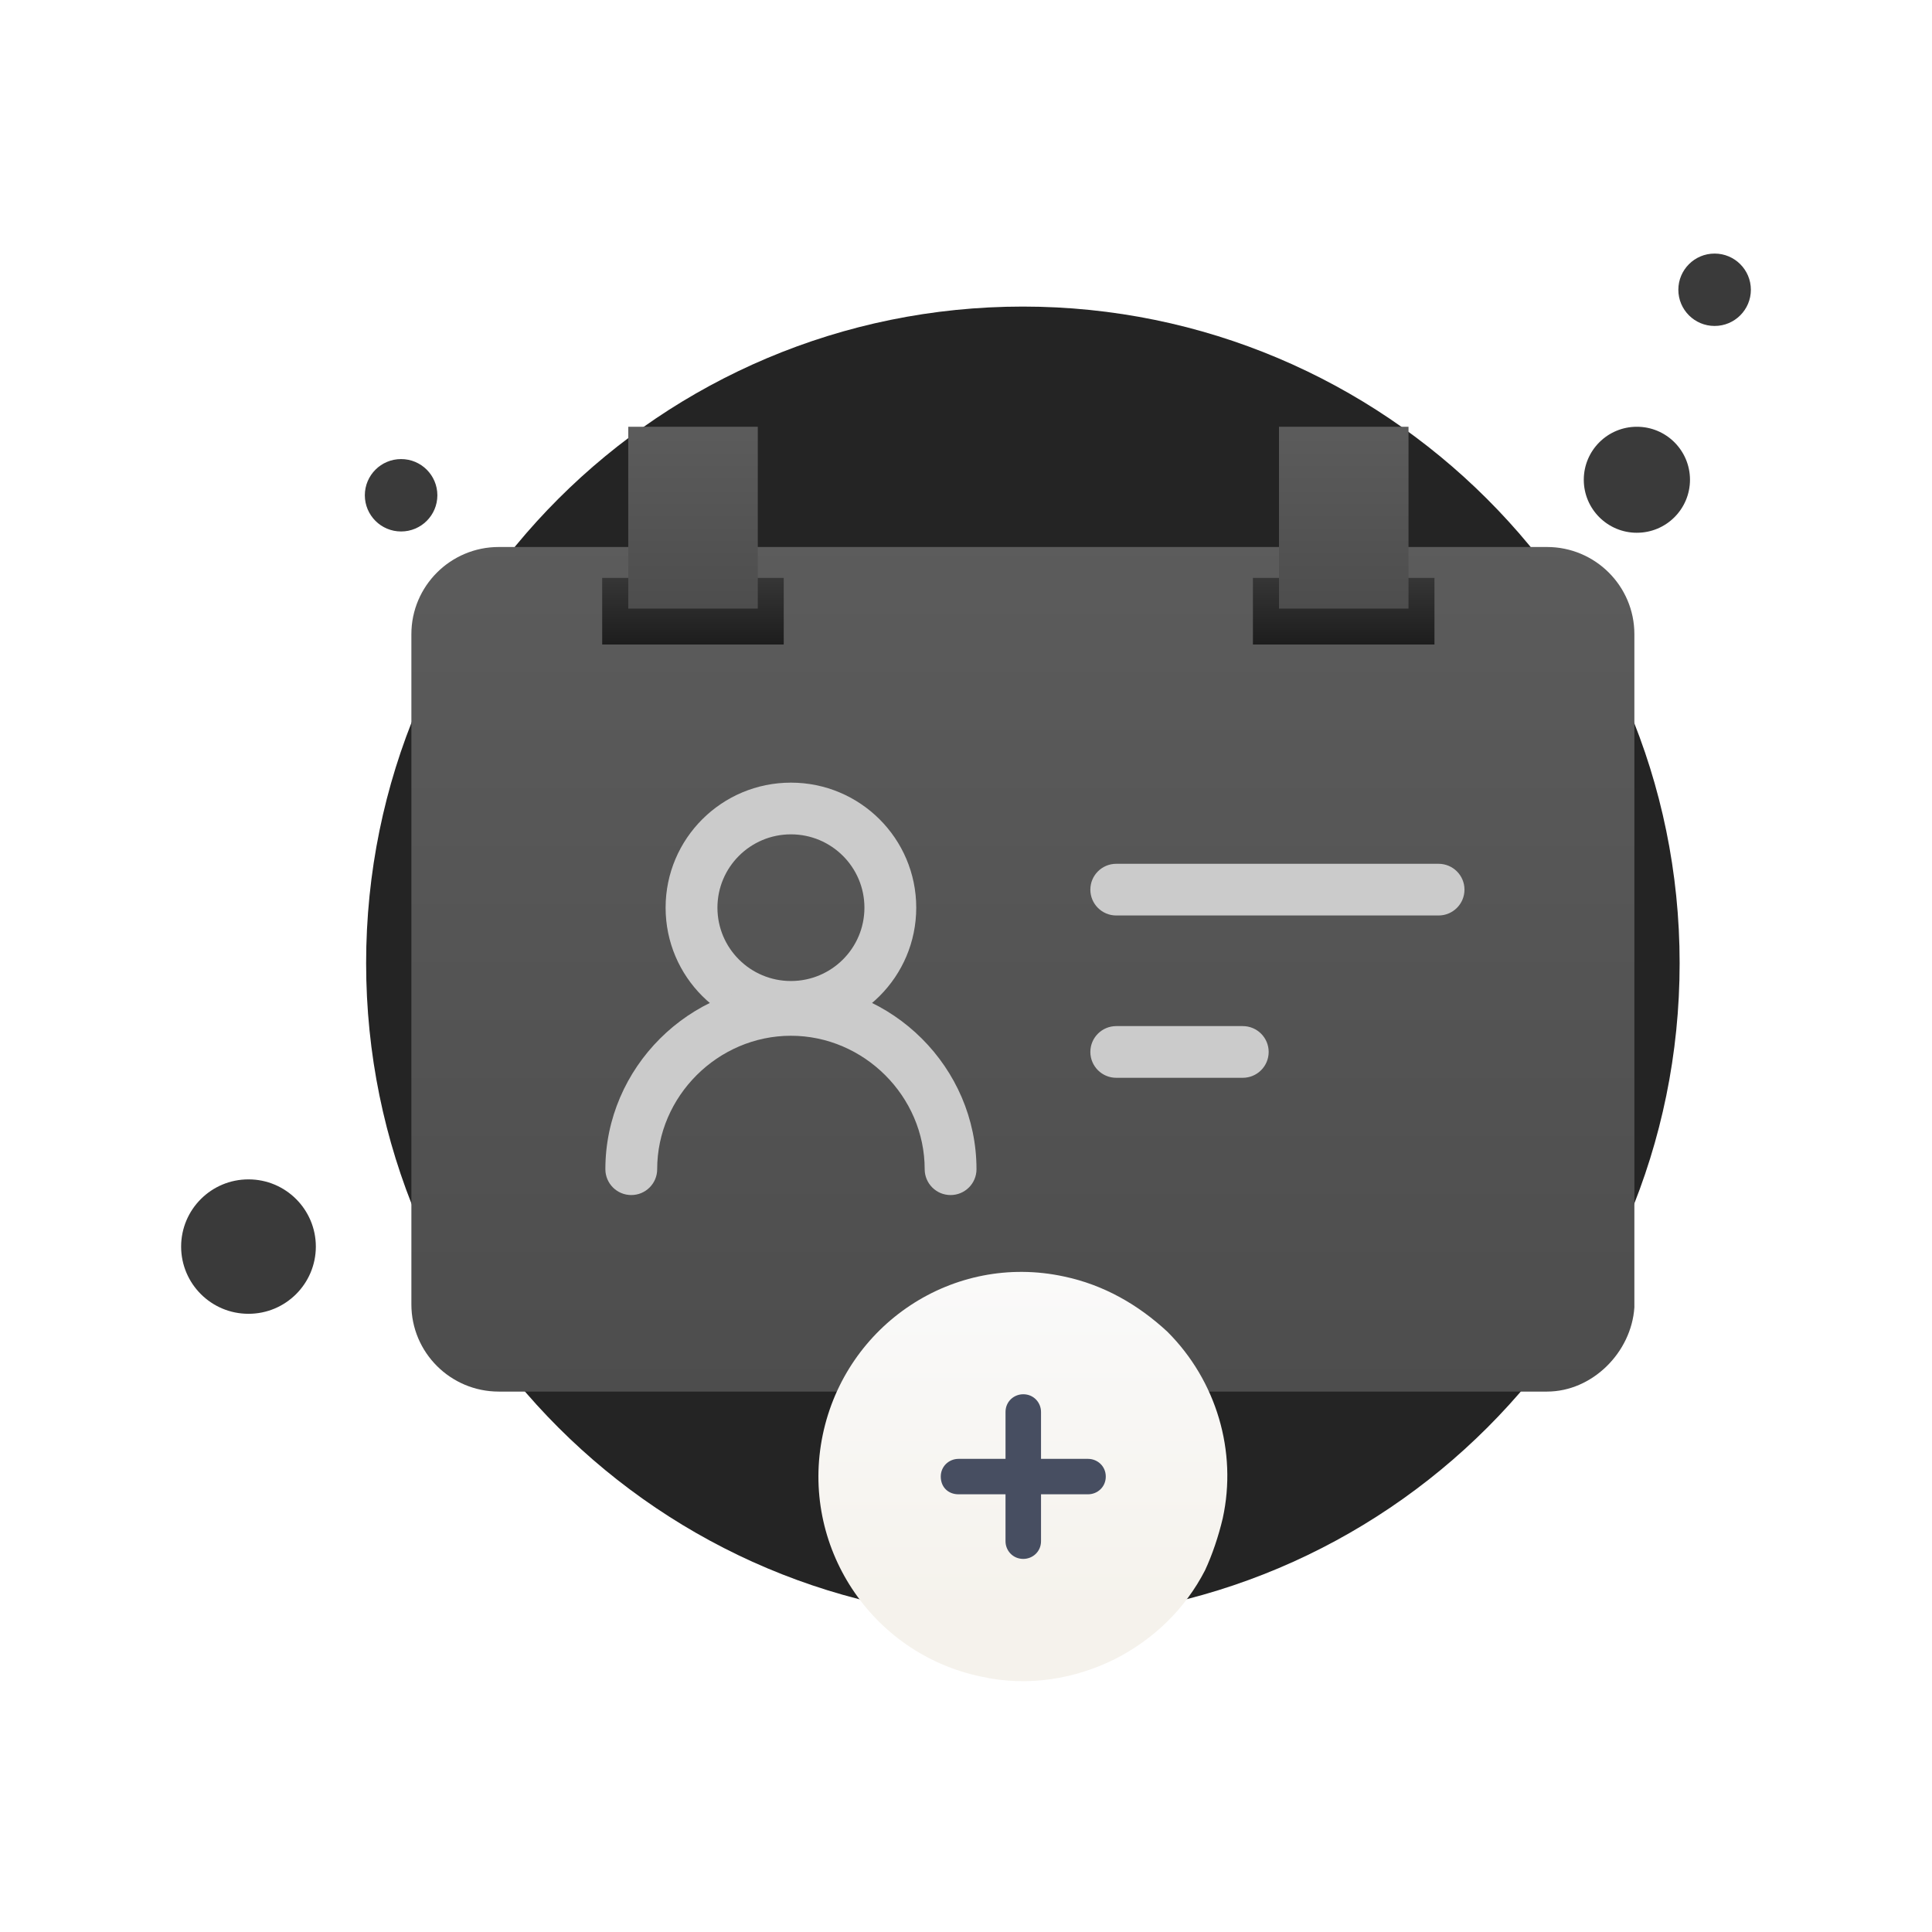
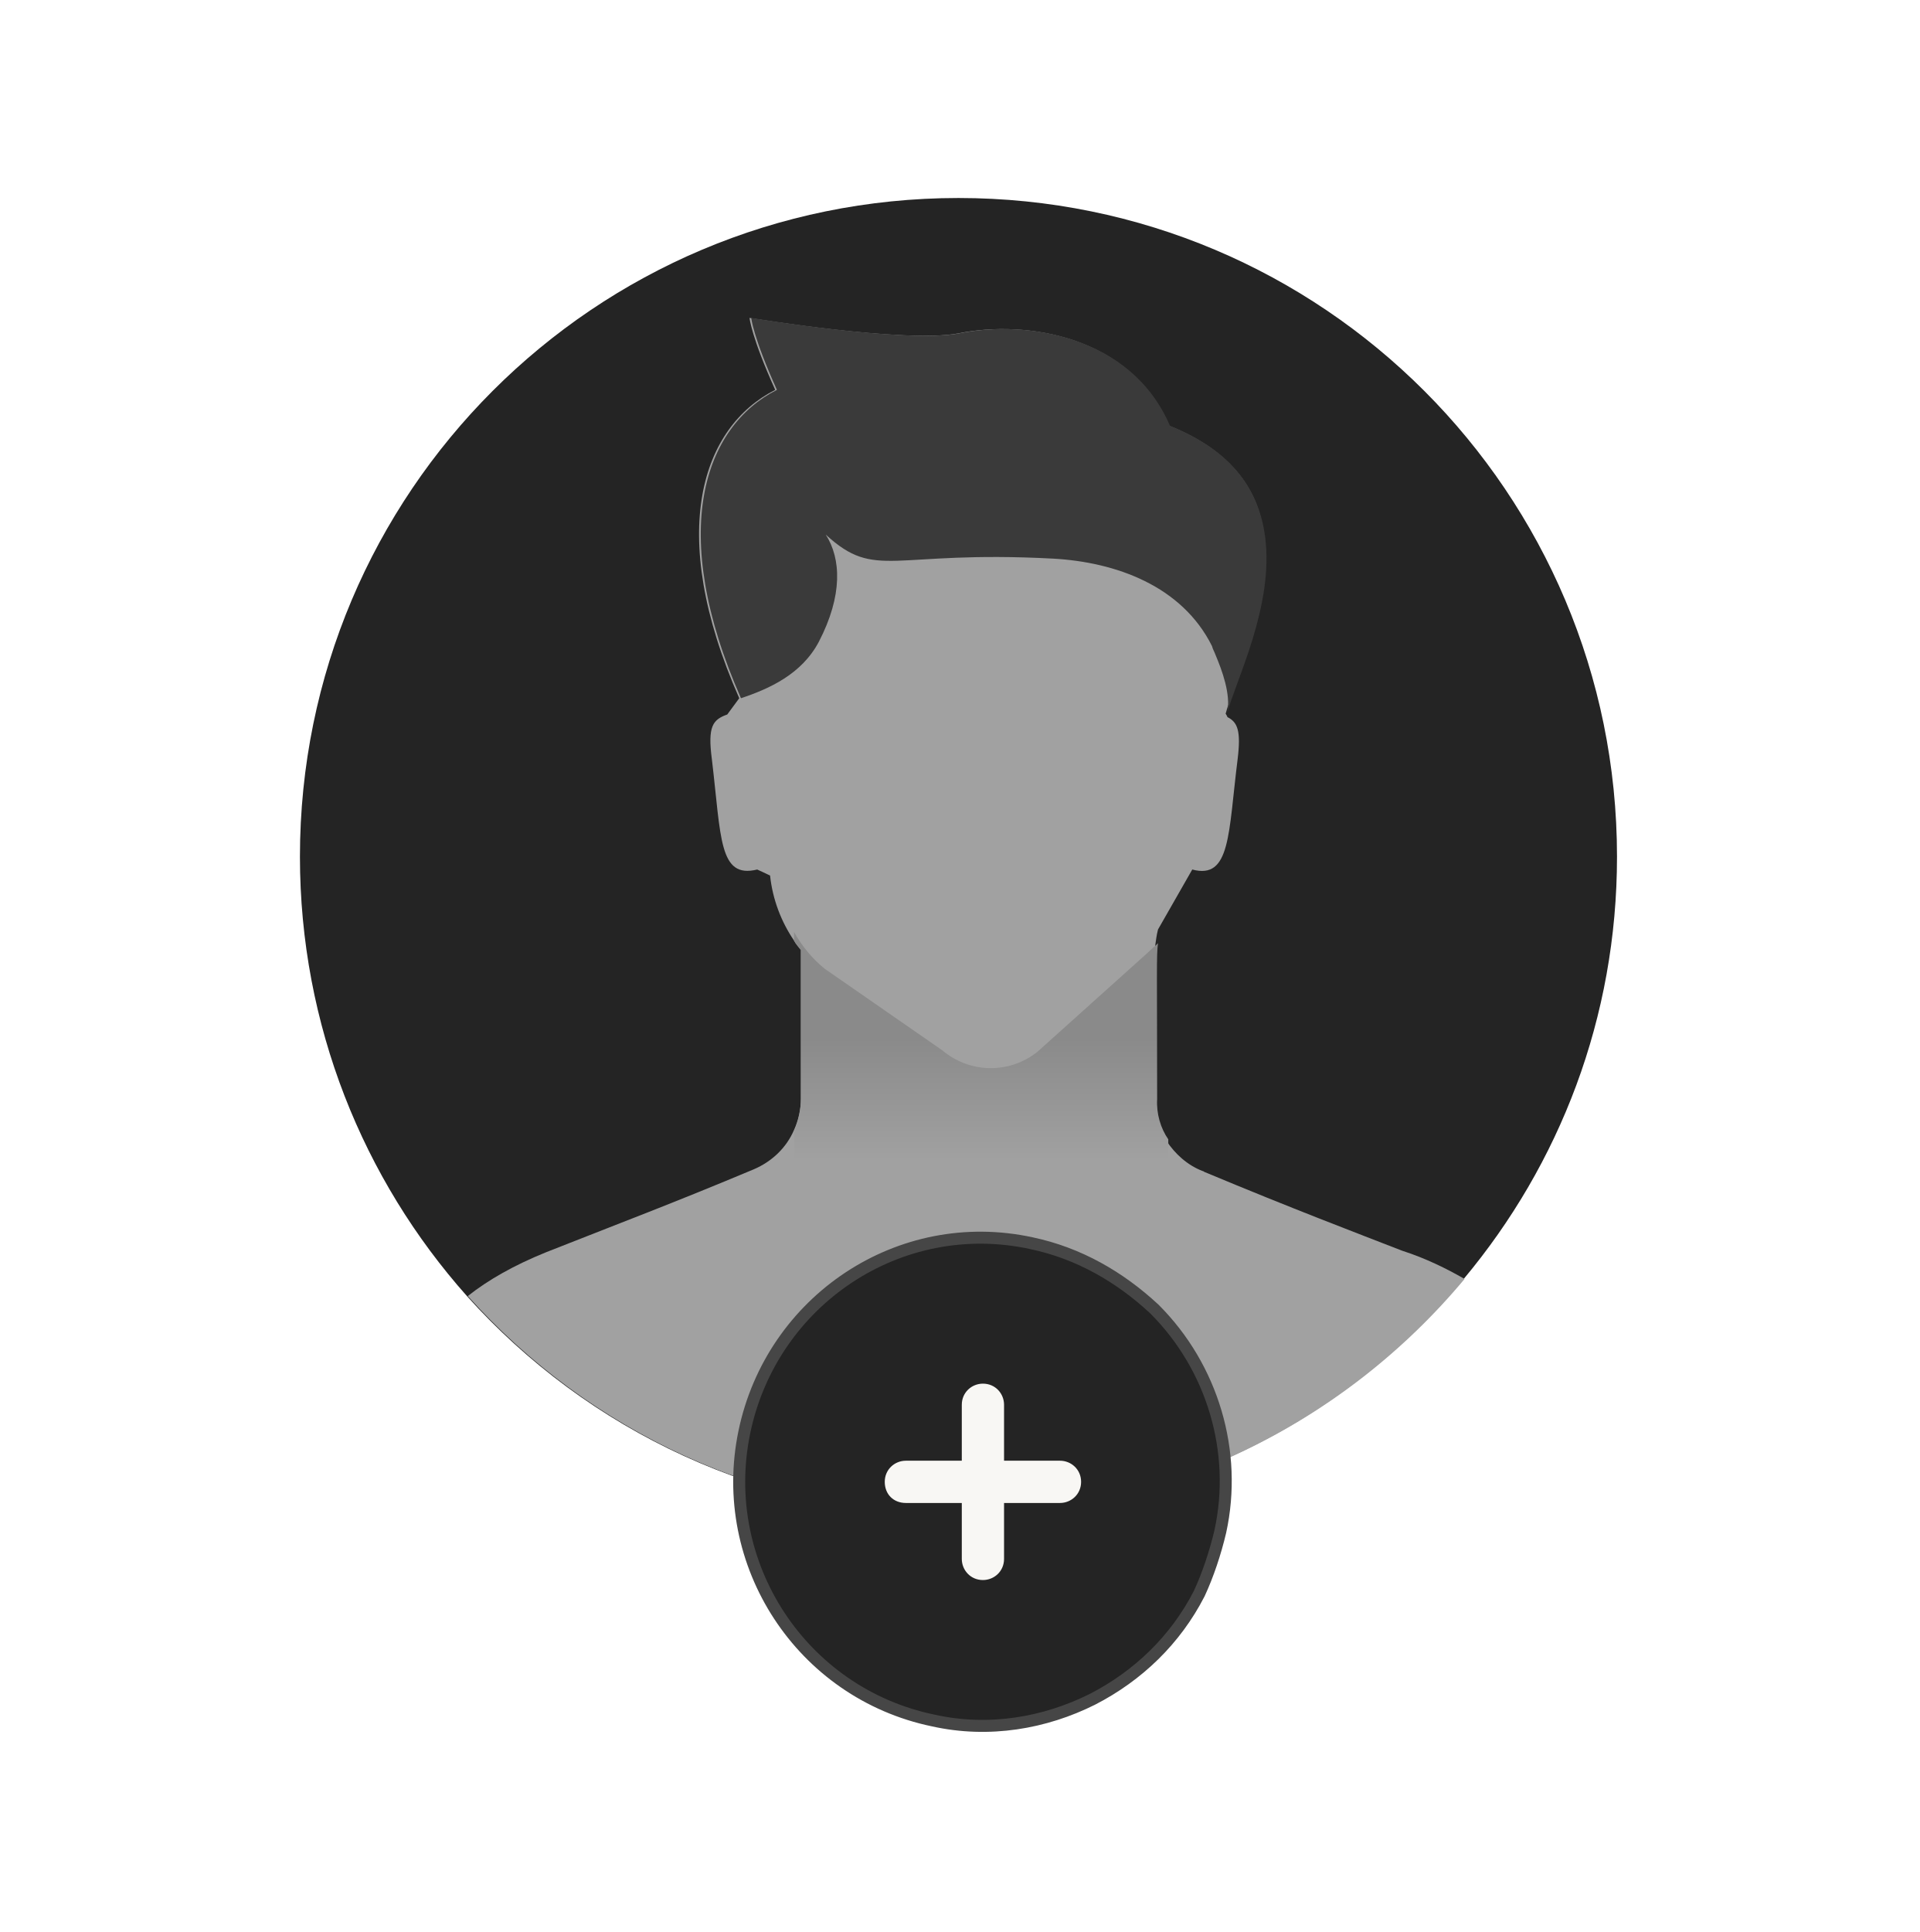
- <svg xmlns="http://www.w3.org/2000/svg" width="160" height="160" fill="none" viewBox="0 0 160 160">
-   <path fill="#242424" d="M84.71 134.141c30.038 0 54.39-24.298 54.39-54.376s-24.459-54.376-54.39-54.376c-30.037 0-54.389 24.298-54.389 54.376s24.352 54.376 54.39 54.376Z" />
-   <path fill="#3A3A3A" d="M135.56 44.12a4.393 4.393 0 0 0 4.398-4.388 4.393 4.393 0 0 0-4.398-4.389 4.393 4.393 0 0 0-4.398 4.389 4.393 4.393 0 0 0 4.398 4.389Zm6.436-17.126A3 3 0 0 0 145 23.997 3 3 0 0 0 141.996 21a3 3 0 0 0-3.003 2.997 3 3 0 0 0 3.003 2.997ZM33.218 44.014a3 3 0 0 0 3.003-2.998 3 3 0 0 0-3.003-2.997 3 3 0 0 0-3.004 2.997 3 3 0 0 0 3.004 2.998Zm-12.64 64.789a5.572 5.572 0 0 0 5.579-5.566 5.573 5.573 0 0 0-5.579-5.566A5.572 5.572 0 0 0 15 103.237a5.572 5.572 0 0 0 5.578 5.566Z" />
-   <path fill="url(#a)" d="M128.117 115.245H41.303c-3.991 0-7.234-3.236-7.234-7.218V52.519c0-3.983 3.243-7.219 7.234-7.219h86.814c3.992 0 7.235 3.236 7.235 7.219v55.757c-.25 3.733-3.493 6.969-7.235 6.969Z" />
-   <path fill="url(#b)" d="M49.871 47.858h15.034v5.516H49.871v-5.516Z" />
-   <path fill="url(#c)" d="M103.762 47.858h15.034v5.516h-15.034v-5.516Z" />
-   <path fill="url(#d)" d="M62.757 35.343H52.03V50.4h10.727V35.343Z" />
-   <path fill="url(#e)" d="M116.647 35.343H105.92V50.4h10.727V35.343Z" />
-   <path fill="#CBCBCB" fill-rule="evenodd" d="M65.501 69.097c-3.361 0-6.086 2.719-6.086 6.073 0 3.354 2.725 6.073 6.086 6.073 3.362 0 6.087-2.719 6.087-6.073 0-3.354-2.725-6.073-6.087-6.073ZM55.123 75.17c0-5.719 4.647-10.355 10.378-10.355 5.732 0 10.378 4.636 10.378 10.355s-4.646 10.355-10.378 10.355c-5.731 0-10.378-4.636-10.378-10.355Z" clip-rule="evenodd" />
-   <path fill="#CBCBCB" fill-rule="evenodd" d="M65.501 85.777c-6.05 0-11.076 5.016-11.076 11.052 0 1.182-.96 2.14-2.145 2.14a2.143 2.143 0 0 1-2.146-2.14c0-8.401 6.948-15.334 15.367-15.334 8.42 0 15.368 6.933 15.368 15.334 0 1.182-.96 2.14-2.146 2.14a2.143 2.143 0 0 1-2.145-2.14c0-6.036-5.027-11.052-11.077-11.052Zm24.797-12.101c0-1.182.96-2.14 2.145-2.14h26.693c1.185 0 2.146.958 2.146 2.14 0 1.182-.961 2.14-2.146 2.14H92.443a2.143 2.143 0 0 1-2.145-2.14Zm0 13.442c0-1.183.96-2.141 2.145-2.141h10.478c1.185 0 2.145.958 2.145 2.14 0 1.183-.96 2.141-2.145 2.141H92.443a2.143 2.143 0 0 1-2.145-2.14Z" clip-rule="evenodd" />
-   <path fill="url(#f)" d="M101.263 125.737c-.346 1.467-.865 3.02-1.47 4.315-1.644 3.193-4.239 5.696-7.439 7.336-3.287 1.64-7.18 2.33-11.071 1.467-9.169-1.899-15.05-10.874-13.148-20.023 1.903-9.148 10.812-15.103 19.98-13.118 3.288.69 6.142 2.33 8.564 4.574 4.065 4.057 5.795 9.925 4.584 15.449Z" />
-   <path fill="#474E61" d="M90.106 120.817h-3.893v-3.884c0-.777-.605-1.467-1.47-1.467-.779 0-1.47.604-1.47 1.467v3.884H79.38c-.778 0-1.47.604-1.47 1.467 0 .863.605 1.467 1.47 1.467h3.892v3.884c0 .776.606 1.467 1.47 1.467.78 0 1.471-.604 1.471-1.467v-3.884h3.893c.778 0 1.47-.604 1.47-1.467 0-.863-.692-1.467-1.47-1.467Z" />
+ <svg xmlns="http://www.w3.org/2000/svg" width="160" height="161" viewBox="0 0 160 161" fill="none">
+   <path d="M134.779 71.389C134.779 84.808 129.997 97.014 122.002 106.579C111.938 118.641 96.806 126.279 79.818 126.279C63.544 126.279 48.983 119.212 38.919 108.006C30.282 98.299 25 85.451 25 71.389C25 41.054 49.554 16.5 79.889 16.5C110.225 16.5 134.779 41.054 134.779 71.389Z" fill="#242424" />
+   <path d="M122.074 106.579C112.01 118.641 96.877 126.279 79.89 126.279C63.615 126.279 49.054 119.212 38.99 108.006C40.703 106.65 42.845 105.437 45.486 104.366L47.484 103.581C51.267 102.082 56.192 100.226 62.83 97.442C64.329 96.8 65.543 95.658 66.185 94.159C66.542 93.374 66.756 92.446 66.756 91.518V79.17C66.542 78.884 66.328 78.67 66.185 78.385C65.115 76.814 64.401 74.958 64.186 72.96L63.116 72.46C59.904 73.245 60.118 69.819 59.333 63.252C58.976 60.54 59.404 59.969 60.618 59.541L61.617 58.185C55.478 44.266 58.548 35.558 64.615 32.489C62.616 28.063 62.474 26.493 62.474 26.493C62.474 26.493 75.393 28.634 79.89 27.778C85.528 26.636 94.237 27.992 97.448 35.486C102.802 37.628 104.943 40.983 105.371 44.694C106.157 50.547 102.802 56.971 102.159 59.469C102.231 59.612 102.302 59.684 102.302 59.755C103.159 60.183 103.444 60.897 103.159 63.252C102.374 69.462 102.588 73.317 99.376 72.46L96.521 77.457C96.378 78.028 96.378 78.242 96.306 78.67C96.164 79.598 96.235 81.454 96.235 91.661C96.235 92.874 96.592 94.016 97.234 95.087C97.948 96.157 98.948 97.085 100.232 97.585C100.232 97.585 100.304 97.585 100.375 97.656C107.727 100.726 113.009 102.724 116.863 104.223C118.862 104.866 120.575 105.722 122.074 106.579Z" fill="#A1A1A1" />
+   <path d="M102.302 59.398C102.588 57.828 101.874 55.901 101.303 54.544C101.231 54.33 101.089 54.116 101.017 53.831C98.519 48.834 93.023 46.836 87.741 46.55C74.251 45.836 73.037 48.406 68.826 44.551C70.111 46.55 70.254 49.619 68.255 53.474C66.828 56.186 64.115 57.399 61.76 58.185C55.621 44.266 58.69 35.558 64.757 32.489C62.759 28.063 62.616 26.493 62.616 26.493C62.616 26.493 75.535 28.634 79.961 27.778C85.6 26.636 94.308 27.992 97.52 35.486C102.873 37.628 104.943 40.983 105.443 44.694C106.228 50.476 102.945 56.828 102.302 59.398Z" fill="#3A3A3A" />
+   <path d="M97.377 94.944V97.371H66.185V94.23C66.542 93.445 66.756 92.517 66.756 91.589V79.17C66.542 78.884 66.328 78.67 66.185 78.384V77.671C66.828 78.813 67.684 79.883 68.755 80.74L78.533 87.521C80.817 89.448 84.101 89.519 86.456 87.663L95.593 79.455C95.878 79.17 96.235 78.884 96.521 78.599C96.378 79.526 96.449 81.382 96.449 91.589C96.378 92.803 96.735 94.016 97.377 94.944Z" fill="url(#paint0_linear_3568_28724)" />
+   <path d="M101.713 127.63C101.298 129.391 100.677 131.256 99.952 132.809C97.984 136.642 94.876 139.646 91.044 141.614C87.107 143.582 82.446 144.411 77.785 143.375C66.805 141.096 59.762 130.323 62.041 119.344C64.319 108.364 74.988 101.217 85.968 103.599C89.904 104.428 93.322 106.396 96.223 109.089C101.091 113.957 103.163 121.001 101.713 127.63Z" fill="#242424" stroke="#464646" stroke-miterlimit="10" />
+   <path d="M88.35 121.726H83.689V117.065C83.689 116.132 82.964 115.304 81.928 115.304C80.996 115.304 80.167 116.029 80.167 117.065V121.726H75.506C74.574 121.726 73.745 122.451 73.745 123.487C73.745 124.523 74.47 125.248 75.506 125.248H80.167V129.909C80.167 130.841 80.892 131.67 81.928 131.67C82.86 131.67 83.689 130.945 83.689 129.909V125.248H88.35C89.282 125.248 90.111 124.523 90.111 123.487C90.111 122.451 89.282 121.726 88.35 121.726Z" fill="#F8F7F4" />
  <defs>
-     <linearGradient id="a" x1="84.677" x2="84.677" y1="43.682" y2="115.999" gradientUnits="userSpaceOnUse">
-       <stop stop-color="#5C5C5C" />
-       <stop offset=".996" stop-color="#4D4D4D" />
-     </linearGradient>
-     <linearGradient id="b" x1="57.388" x2="57.388" y1="47.858" y2="53.374" gradientUnits="userSpaceOnUse">
-       <stop stop-color="#363636" />
-       <stop offset="1" stop-color="#1D1D1D" />
-     </linearGradient>
-     <linearGradient id="c" x1="111.279" x2="111.279" y1="47.858" y2="53.374" gradientUnits="userSpaceOnUse">
-       <stop stop-color="#363636" />
-       <stop offset="1" stop-color="#1D1D1D" />
-     </linearGradient>
-     <linearGradient id="d" x1="57.39" x2="57.39" y1="34.995" y2="50.561" gradientUnits="userSpaceOnUse">
-       <stop stop-color="#5C5C5C" />
-       <stop offset=".996" stop-color="#4D4D4D" />
-     </linearGradient>
-     <linearGradient id="e" x1="111.28" x2="111.28" y1="34.995" y2="50.561" gradientUnits="userSpaceOnUse">
-       <stop stop-color="#5C5C5C" />
-       <stop offset=".996" stop-color="#4D4D4D" />
-     </linearGradient>
-     <linearGradient id="f" x1="84.71" x2="84.71" y1="105.332" y2="139.229" gradientUnits="userSpaceOnUse">
-       <stop stop-color="#FAFAFA" />
-       <stop offset=".828" stop-color="#F5F2EC" />
+     <linearGradient id="paint0_linear_3568_28724" x1="81.721" y1="96.757" x2="81.721" y2="86.438" gradientUnits="userSpaceOnUse">
+       <stop stop-color="#A1A1A1" />
+       <stop offset="0.991" stop-color="#8A8A8A" />
    </linearGradient>
  </defs>
</svg>
